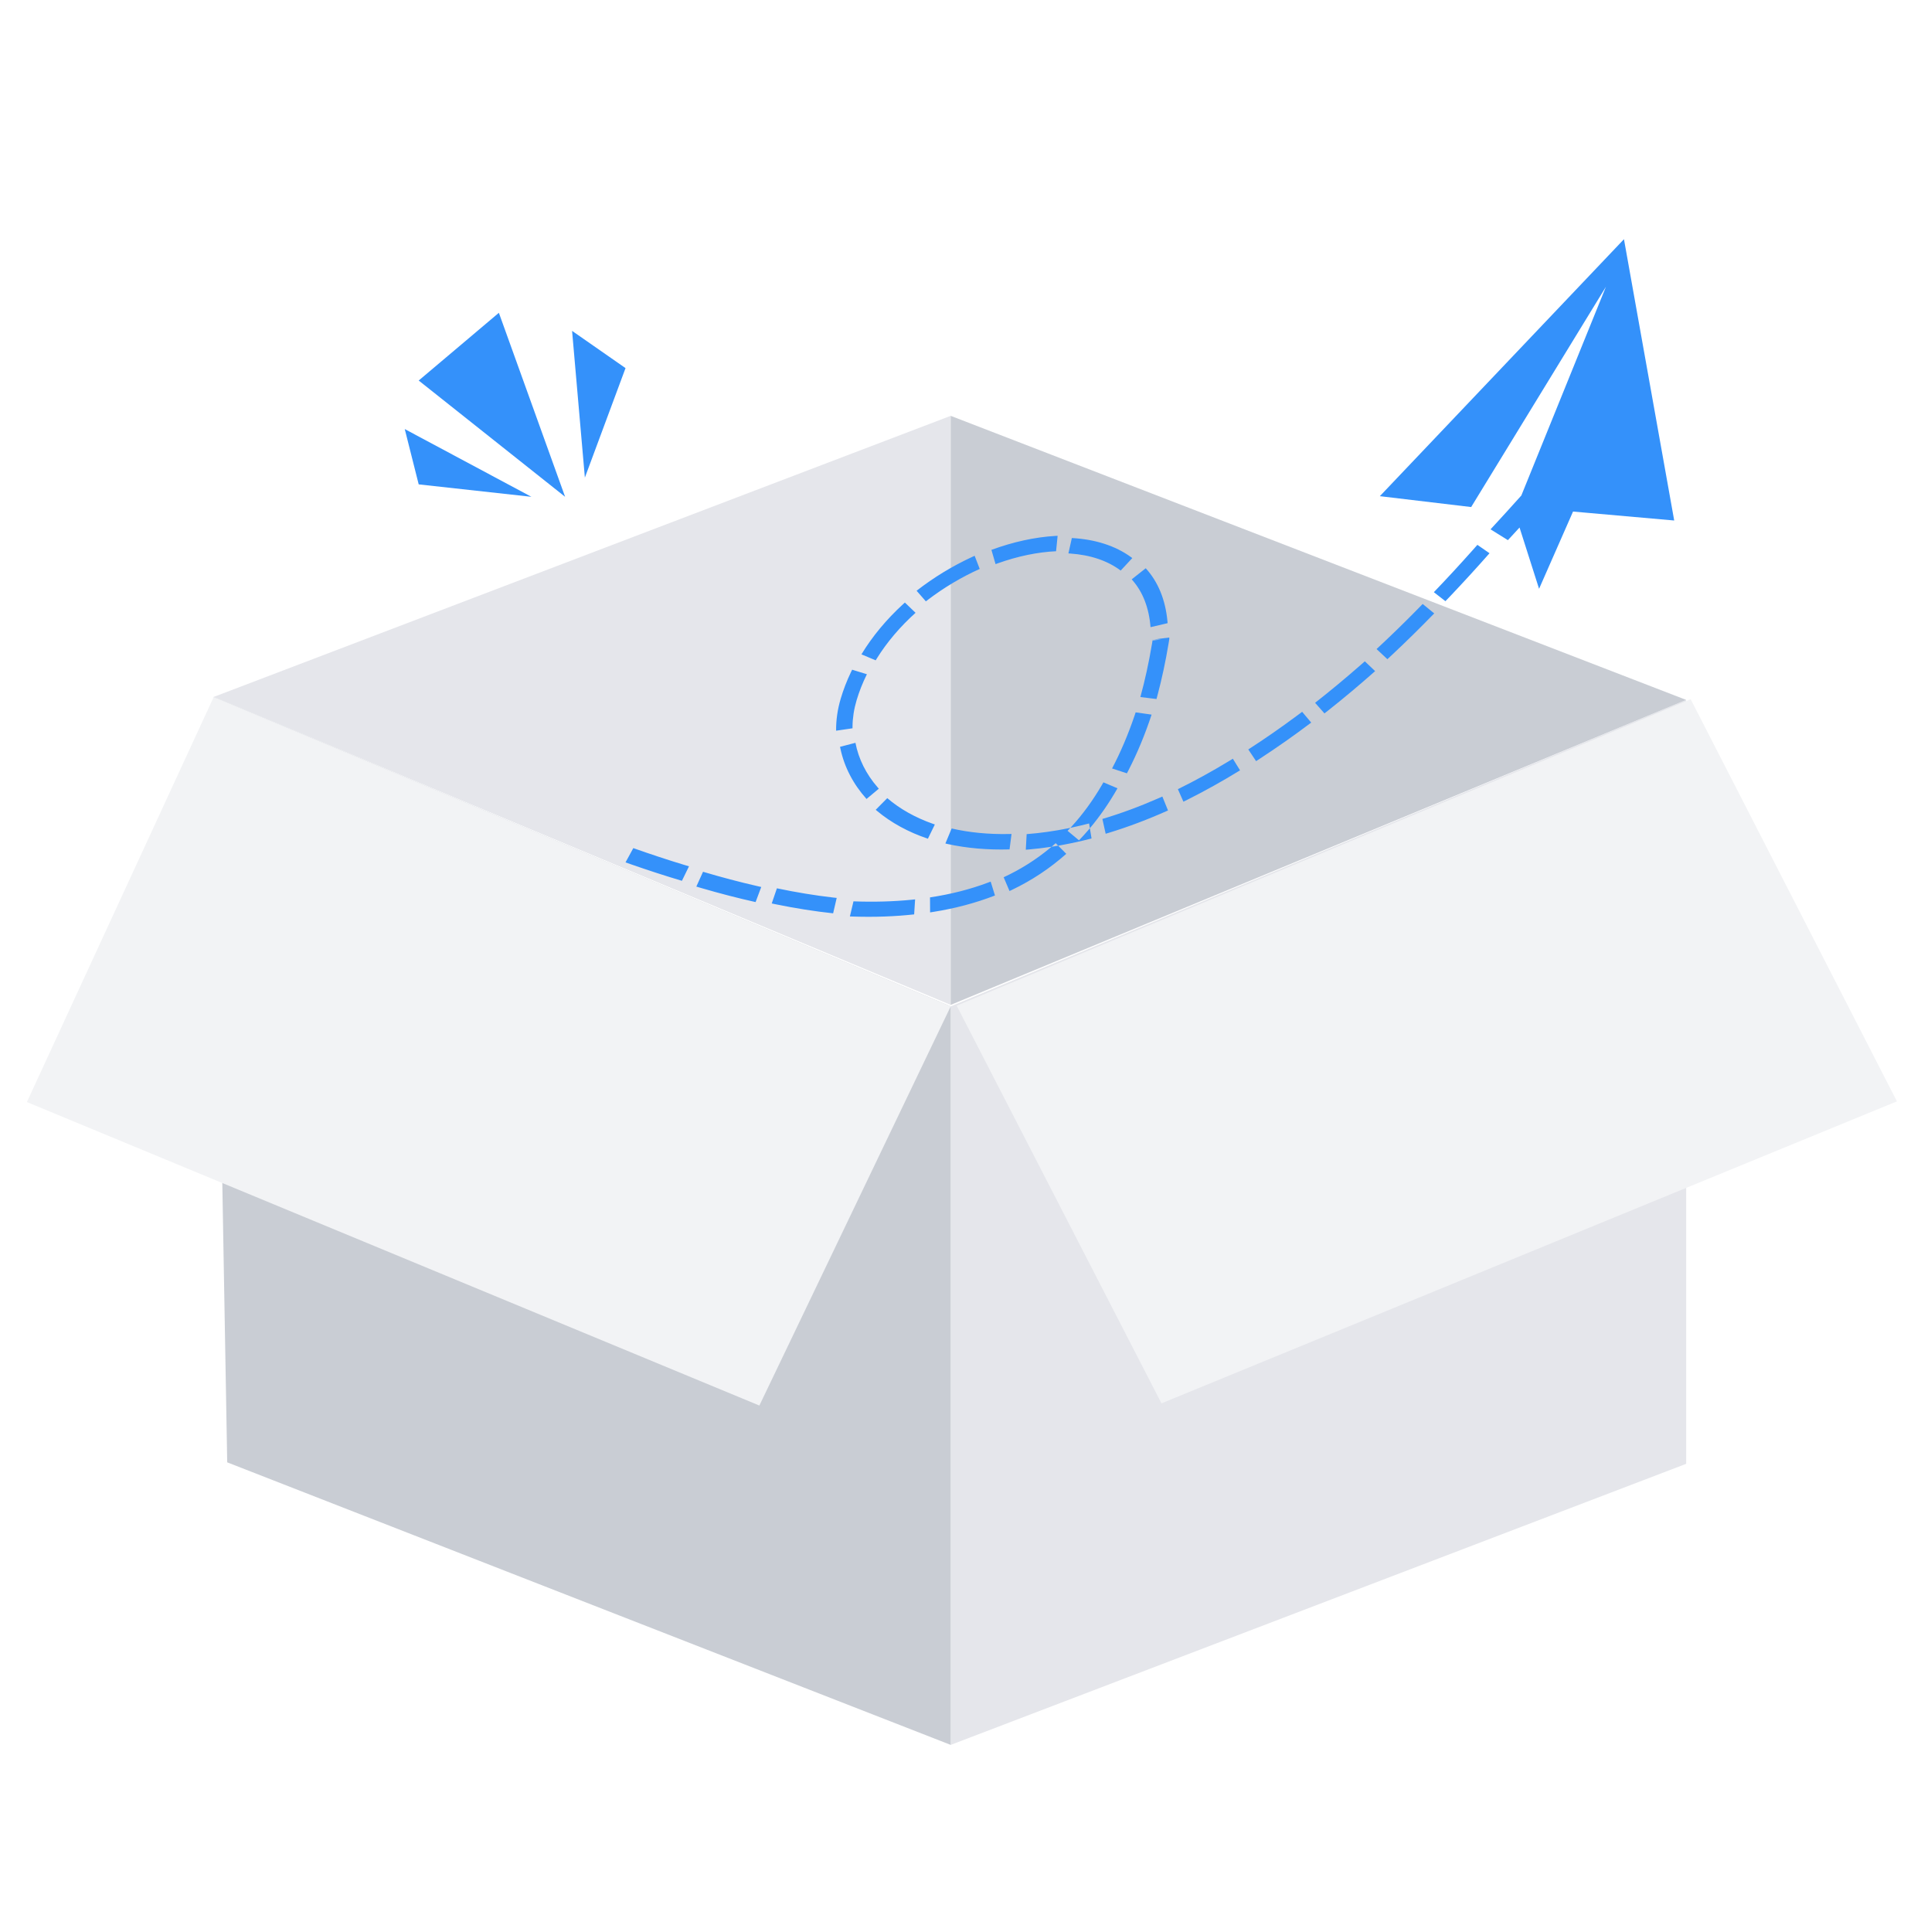
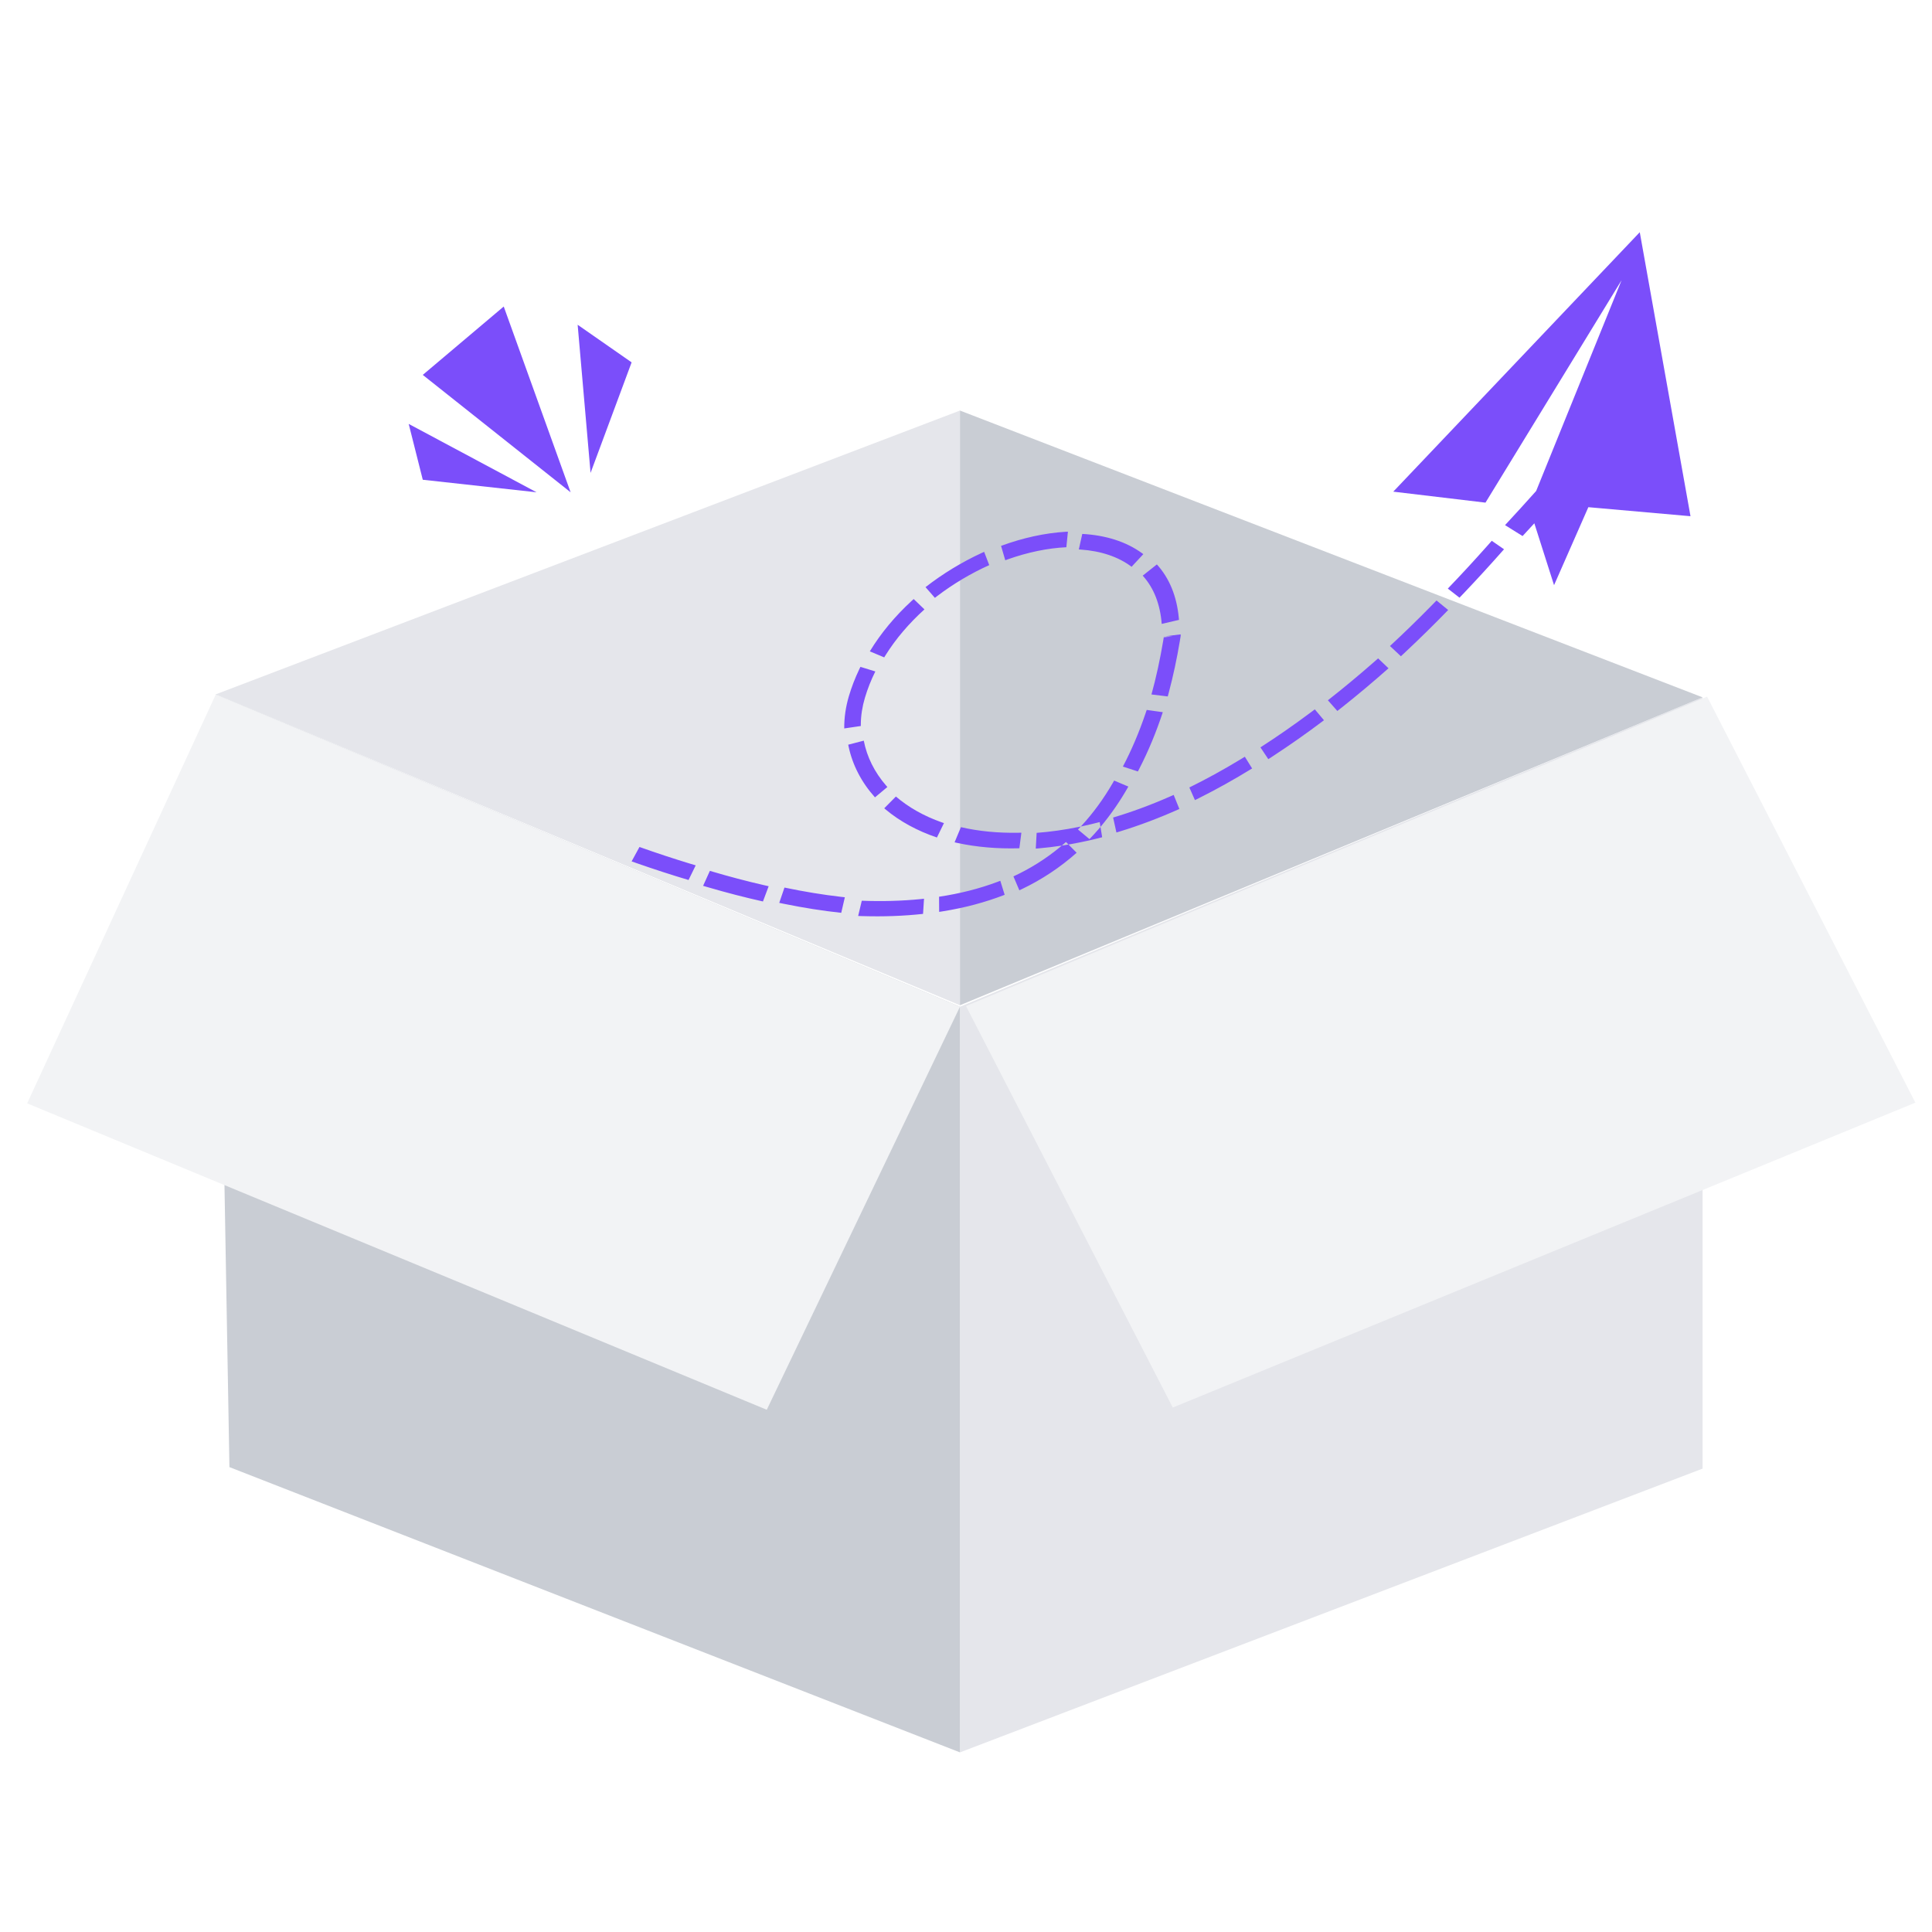
- <svg xmlns="http://www.w3.org/2000/svg" width="104" height="105" viewBox="0 0 104 105" fill="none">
-   <path d="M51.675 94.831V54.694L91.65 38.038V79.556L51.675 94.831Z" fill="#E5E6EB" />
-   <path d="M12.35 79.475L51.675 94.831V54.694L11.619 37.875L12.35 79.475Z" fill="#C9CDD4" />
-   <path d="M31.79 25.957L31.095 17.982L34 20.006L31.79 25.957ZM27.116 17L30.716 27L22.758 20.681L27.116 17ZM22 23.319L28.884 27L22.758 26.325L22 23.319Z" fill="#3491FA" />
-   <path d="M51.675 54.694L41.275 76.388L1.462 59.894L11.619 37.875L51.675 54.694Z" fill="#F2F3F5" />
-   <path d="M51.675 22.6L11.619 37.875L51.675 54.613V22.6Z" fill="#E5E6EB" />
-   <path d="M52 54.656L63.131 76.269L103.106 59.856L91.894 38L52 54.656Z" fill="#F2F3F5" />
-   <path d="M91.65 38.038L51.675 22.6V54.613L91.65 38.038Z" fill="#C9CDD4" />
-   <path fill-rule="evenodd" clip-rule="evenodd" d="M50.55 48.771C51.677 48.602 52.727 48.335 53.702 47.968L53.847 47.913L54.081 48.668C53.038 49.073 51.92 49.371 50.726 49.56L50.555 49.587L50.55 48.771ZM57.157 46.019L57.331 45.992L57.509 45.962V45.962L57.516 45.961L57.956 46.404C57.071 47.191 56.088 47.844 55.008 48.361L54.872 48.425L54.553 47.677C55.464 47.254 56.299 46.729 57.06 46.1L57.157 46.019ZM46.39 48.986C47.498 49.028 48.553 48.998 49.553 48.899L49.74 48.879L49.688 49.695C48.648 49.809 47.555 49.849 46.41 49.814L46.195 49.807L46.39 48.986ZM63.179 43.29L63.486 44.047C62.402 44.532 61.336 44.935 60.292 45.254L60.097 45.313L59.92 44.508C60.915 44.212 61.934 43.837 62.971 43.382L63.179 43.29ZM59.974 42.518L60.74 42.842C60.293 43.629 59.795 44.35 59.247 45.004L59.239 45.013L59.33 45.569C58.774 45.714 58.227 45.834 57.688 45.931L57.516 45.961L57.381 45.825C57.311 45.888 57.239 45.949 57.168 46.01L57.157 46.019L57.153 46.02C56.739 46.083 56.331 46.131 55.928 46.166L55.756 46.18L55.803 45.333C56.544 45.277 57.309 45.169 58.096 45.009L58.18 44.991L58.224 44.944C58.844 44.269 59.401 43.506 59.897 42.654L59.974 42.518ZM58.18 44.991L58.126 45.049L58.027 45.153V45.153L58.647 45.67C58.819 45.492 58.986 45.308 59.15 45.118L59.239 45.013L59.197 44.753C58.887 44.833 58.581 44.906 58.277 44.971L58.18 44.991ZM67.01 41.235L67.402 41.866C66.438 42.459 65.483 42.991 64.541 43.463L64.324 43.57L64.023 42.89C64.934 42.442 65.859 41.934 66.794 41.367L67.01 41.235ZM42.228 48.278C43.283 48.499 44.297 48.665 45.27 48.777L45.478 48.8L45.284 49.637C44.288 49.531 43.253 49.368 42.178 49.149L41.947 49.101L42.228 48.278ZM51.726 45.026C52.676 45.245 53.717 45.348 54.829 45.327L54.981 45.324L54.873 46.163C53.676 46.197 52.552 46.098 51.52 45.873L51.386 45.842L51.726 45.026ZM70.777 38.685L71.27 39.271C70.342 39.971 69.419 40.619 68.503 41.217L68.274 41.366L67.85 40.731C68.743 40.156 69.643 39.531 70.55 38.855L70.777 38.685ZM38.213 47.379C39.219 47.678 40.196 47.936 41.141 48.152L41.377 48.206L41.07 49.026C40.111 48.812 39.122 48.557 38.103 48.259L37.848 48.184L38.213 47.379ZM74.184 35.941L74.744 36.474C73.9 37.222 73.058 37.928 72.219 38.592L71.99 38.772L71.481 38.196C72.296 37.557 73.115 36.878 73.937 36.158L74.184 35.941ZM48.227 43.377C48.905 43.959 49.741 44.432 50.705 44.771L50.813 44.808L50.435 45.583C49.371 45.223 48.441 44.714 47.68 44.079L47.599 44.01L48.227 43.377ZM61.727 38.715L62.594 38.838C62.235 39.925 61.816 40.934 61.337 41.865L61.252 42.028L60.445 41.764C60.906 40.891 61.311 39.939 61.662 38.909L61.727 38.715ZM77.328 32.824L77.956 33.337C77.192 34.123 76.428 34.874 75.665 35.589L75.411 35.826L74.822 35.275C75.573 34.579 76.325 33.848 77.077 33.081L77.328 32.824ZM34.423 46.093C35.366 46.427 36.285 46.73 37.181 47.002L37.45 47.082L37.065 47.87C36.161 47.601 35.235 47.301 34.285 46.969L34 46.868L34.423 46.093ZM45.66 40.587L46.497 40.37C46.666 41.246 47.077 42.071 47.704 42.792L47.768 42.864L47.1 43.422C46.375 42.615 45.89 41.681 45.679 40.681L45.66 40.587ZM62.655 34.749L62.712 34.751L63.556 34.648L63.555 34.738L63.516 34.979C63.352 35.963 63.151 36.899 62.915 37.786L62.86 37.99L61.984 37.883C62.236 36.969 62.447 35.998 62.619 34.971L62.65 34.779L62.651 34.758L62.654 34.758L62.655 34.749ZM80.302 29.611L80.962 30.067C80.252 30.872 79.542 31.648 78.832 32.395L78.565 32.673L77.936 32.184C78.637 31.455 79.338 30.696 80.039 29.908L80.302 29.611ZM62.654 34.757L62.65 34.779L62.65 34.806L63.103 34.758L62.712 34.75L62.654 34.757ZM46.318 36.397L47.119 36.644C46.889 37.106 46.701 37.58 46.558 38.063C46.416 38.54 46.343 39.014 46.338 39.481L46.338 39.581L45.446 39.712C45.44 39.135 45.524 38.548 45.7 37.959C45.844 37.475 46.028 37.001 46.25 36.536L46.318 36.397ZM62.275 30.883C62.944 31.618 63.347 32.588 63.457 33.776L63.465 33.868L62.536 34.085C62.452 33.029 62.118 32.18 61.56 31.541L61.512 31.487L62.275 30.883ZM49.184 32.747L49.764 33.304C48.932 34.054 48.222 34.886 47.666 35.775L47.597 35.887L46.823 35.562C47.418 34.582 48.18 33.668 49.076 32.845L49.184 32.747ZM58.259 29.241C59.521 29.31 60.621 29.657 61.478 30.28L61.546 30.329L60.914 31.009C60.196 30.469 59.261 30.158 58.17 30.083L58.073 30.077L58.259 29.241ZM52.976 30.205L53.251 30.92C52.264 31.365 51.313 31.93 50.448 32.588L50.325 32.682L49.821 32.106C50.747 31.385 51.768 30.764 52.831 30.272L52.976 30.205ZM53.888 29.884C55.066 29.451 56.249 29.192 57.362 29.126L57.486 29.12L57.402 29.958C56.399 30.005 55.322 30.228 54.242 30.612L54.113 30.659L53.888 29.884Z" fill="#3491FA" />
-   <path fill-rule="evenodd" clip-rule="evenodd" d="M88.269 13L91 28.288L85.501 27.802L83.655 32L82.593 28.669L82.277 29.014L81.96 29.356L81.017 28.768C81.575 28.167 82.133 27.555 82.691 26.93L87.29 15.583L79.964 27.557L75 26.966L88.269 13Z" fill="#3491FA" />
+ <svg xmlns="http://www.w3.org/2000/svg" width="104" height="104" viewBox="0 0 104 104" fill="none">
+   <path d="M51.675 94.331V54.194L91.65 37.538V79.056L51.675 94.331Z" fill="#E5E6EB" />
+   <path d="M12.35 78.975L51.675 94.331V54.194L11.619 37.375L12.35 78.975Z" fill="#C9CDD4" />
+   <path d="M31.79 25.457L31.095 17.482L34 19.506L31.79 25.457ZM27.116 16.5L30.716 26.5L22.758 20.181L27.116 16.5ZM22 22.819L28.884 26.5L22.758 25.825L22 22.819Z" fill="#7B4EFA" />
+   <path d="M51.675 54.194L41.275 75.888L1.462 59.394L11.619 37.375L51.675 54.194Z" fill="#F2F3F5" />
+   <path d="M51.675 22.1L11.619 37.375L51.675 54.113V22.1Z" fill="#E5E6EB" />
+   <path d="M52 54.156L63.131 75.769L103.106 59.356L91.894 37.5L52 54.156Z" fill="#F2F3F5" />
+   <path d="M91.65 37.538L51.675 22.1V54.113L91.65 37.538Z" fill="#C9CDD4" />
+   <path fill-rule="evenodd" clip-rule="evenodd" d="M50.55 48.271C51.677 48.102 52.727 47.835 53.702 47.468L53.847 47.413L54.081 48.168C53.038 48.573 51.92 48.871 50.726 49.06L50.555 49.087L50.55 48.271ZM57.157 45.519L57.331 45.492L57.509 45.462V45.462L57.516 45.461L57.956 45.904C57.071 46.691 56.088 47.344 55.008 47.861L54.872 47.925L54.553 47.177C55.464 46.754 56.299 46.229 57.06 45.6L57.157 45.519ZM46.39 48.486C47.498 48.528 48.553 48.498 49.553 48.399L49.74 48.379L49.688 49.195C48.648 49.309 47.555 49.349 46.41 49.314L46.195 49.307L46.39 48.486ZM63.179 42.79L63.486 43.547C62.402 44.032 61.336 44.435 60.292 44.754L60.097 44.813L59.92 44.008C60.915 43.712 61.934 43.337 62.971 42.882L63.179 42.79ZM59.974 42.018L60.74 42.342C60.293 43.129 59.795 43.85 59.247 44.504L59.239 44.513L59.33 45.069C58.774 45.214 58.227 45.334 57.688 45.431L57.516 45.461L57.381 45.325C57.311 45.388 57.239 45.449 57.168 45.51L57.157 45.519L57.153 45.52C56.739 45.583 56.331 45.631 55.928 45.666L55.756 45.68L55.803 44.833C56.544 44.777 57.309 44.669 58.096 44.509L58.18 44.491L58.224 44.444C58.844 43.769 59.401 43.006 59.897 42.154L59.974 42.018ZM58.18 44.491L58.126 44.549L58.027 44.653V44.653L58.647 45.17C58.819 44.992 58.986 44.808 59.15 44.618L59.239 44.513L59.197 44.253C58.887 44.333 58.581 44.406 58.277 44.471L58.18 44.491ZM67.01 40.735L67.402 41.366C66.438 41.959 65.483 42.491 64.541 42.963L64.324 43.07L64.023 42.39C64.934 41.942 65.859 41.434 66.794 40.867L67.01 40.735ZM42.228 47.778C43.283 47.999 44.297 48.165 45.27 48.277L45.478 48.3L45.284 49.137C44.288 49.031 43.253 48.868 42.178 48.649L41.947 48.601L42.228 47.778ZM51.726 44.526C52.676 44.745 53.717 44.848 54.829 44.827L54.981 44.824L54.873 45.663C53.676 45.697 52.552 45.598 51.52 45.373L51.386 45.342L51.726 44.526ZM70.777 38.185L71.27 38.771C70.342 39.471 69.419 40.119 68.503 40.717L68.274 40.866L67.85 40.231C68.743 39.656 69.643 39.031 70.55 38.355L70.777 38.185ZM38.213 46.879C39.219 47.178 40.196 47.436 41.141 47.652L41.377 47.706L41.07 48.526C40.111 48.312 39.122 48.057 38.103 47.759L37.848 47.684L38.213 46.879ZM74.184 35.441L74.744 35.974C73.9 36.722 73.058 37.428 72.219 38.092L71.99 38.272L71.481 37.696C72.296 37.057 73.115 36.378 73.937 35.658L74.184 35.441ZM48.227 42.877C48.905 43.459 49.741 43.932 50.705 44.271L50.813 44.308L50.435 45.083C49.371 44.723 48.441 44.214 47.68 43.579L47.599 43.51L48.227 42.877ZM61.727 38.215L62.594 38.338C62.235 39.425 61.816 40.434 61.337 41.365L61.252 41.528L60.445 41.264C60.906 40.391 61.311 39.439 61.662 38.409L61.727 38.215ZM77.328 32.324L77.956 32.837C77.192 33.623 76.428 34.374 75.665 35.089L75.411 35.326L74.822 34.775C75.573 34.079 76.325 33.348 77.077 32.581L77.328 32.324ZM34.423 45.593C35.366 45.927 36.285 46.23 37.181 46.502L37.45 46.582L37.065 47.37C36.161 47.101 35.235 46.801 34.285 46.469L34 46.368L34.423 45.593ZM45.66 40.087L46.497 39.87C46.666 40.746 47.077 41.571 47.704 42.292L47.768 42.364L47.1 42.922C46.375 42.115 45.89 41.181 45.679 40.181L45.66 40.087ZM62.655 34.249L62.712 34.251L63.556 34.148L63.555 34.238L63.516 34.479C63.352 35.463 63.151 36.399 62.915 37.286L62.86 37.49L61.984 37.383C62.236 36.469 62.447 35.498 62.619 34.471L62.65 34.279L62.651 34.258L62.654 34.258L62.655 34.249ZM80.302 29.111L80.962 29.567C80.252 30.372 79.542 31.148 78.832 31.895L78.565 32.173L77.936 31.684C78.637 30.955 79.338 30.196 80.039 29.408L80.302 29.111ZM62.654 34.257L62.65 34.279L62.65 34.306L63.103 34.258L62.712 34.25L62.654 34.257ZM46.318 35.897L47.119 36.144C46.889 36.606 46.701 37.08 46.558 37.563C46.416 38.04 46.343 38.514 46.338 38.981L46.338 39.081L45.446 39.212C45.44 38.635 45.524 38.048 45.7 37.459C45.844 36.975 46.028 36.501 46.25 36.036L46.318 35.897ZM62.275 30.383C62.944 31.118 63.347 32.088 63.457 33.276L63.465 33.368L62.536 33.585C62.452 32.529 62.118 31.68 61.56 31.041L61.512 30.987L62.275 30.383ZM49.184 32.247L49.764 32.804C48.932 33.554 48.222 34.386 47.666 35.275L47.597 35.387L46.823 35.062C47.418 34.082 48.18 33.168 49.076 32.345L49.184 32.247ZM58.259 28.741C59.521 28.81 60.621 29.157 61.478 29.78L61.546 29.829L60.914 30.509C60.196 29.969 59.261 29.658 58.17 29.583L58.073 29.577L58.259 28.741ZM52.976 29.705L53.251 30.42C52.264 30.865 51.313 31.43 50.448 32.088L50.325 32.182L49.821 31.606C50.747 30.885 51.768 30.264 52.831 29.772L52.976 29.705ZM53.888 29.384C55.066 28.951 56.249 28.692 57.362 28.626L57.486 28.62L57.402 29.458C56.399 29.505 55.322 29.728 54.242 30.112L54.113 30.159L53.888 29.384Z" fill="#7B4EFA" />
+   <path fill-rule="evenodd" clip-rule="evenodd" d="M88.269 12.5L91 27.788L85.501 27.302L83.655 31.5L82.593 28.169L82.277 28.514L81.96 28.856L81.017 28.268C81.575 27.667 82.133 27.055 82.691 26.43L87.29 15.083L79.964 27.057L75 26.466L88.269 12.5Z" fill="#7B4EFA" />
</svg>
